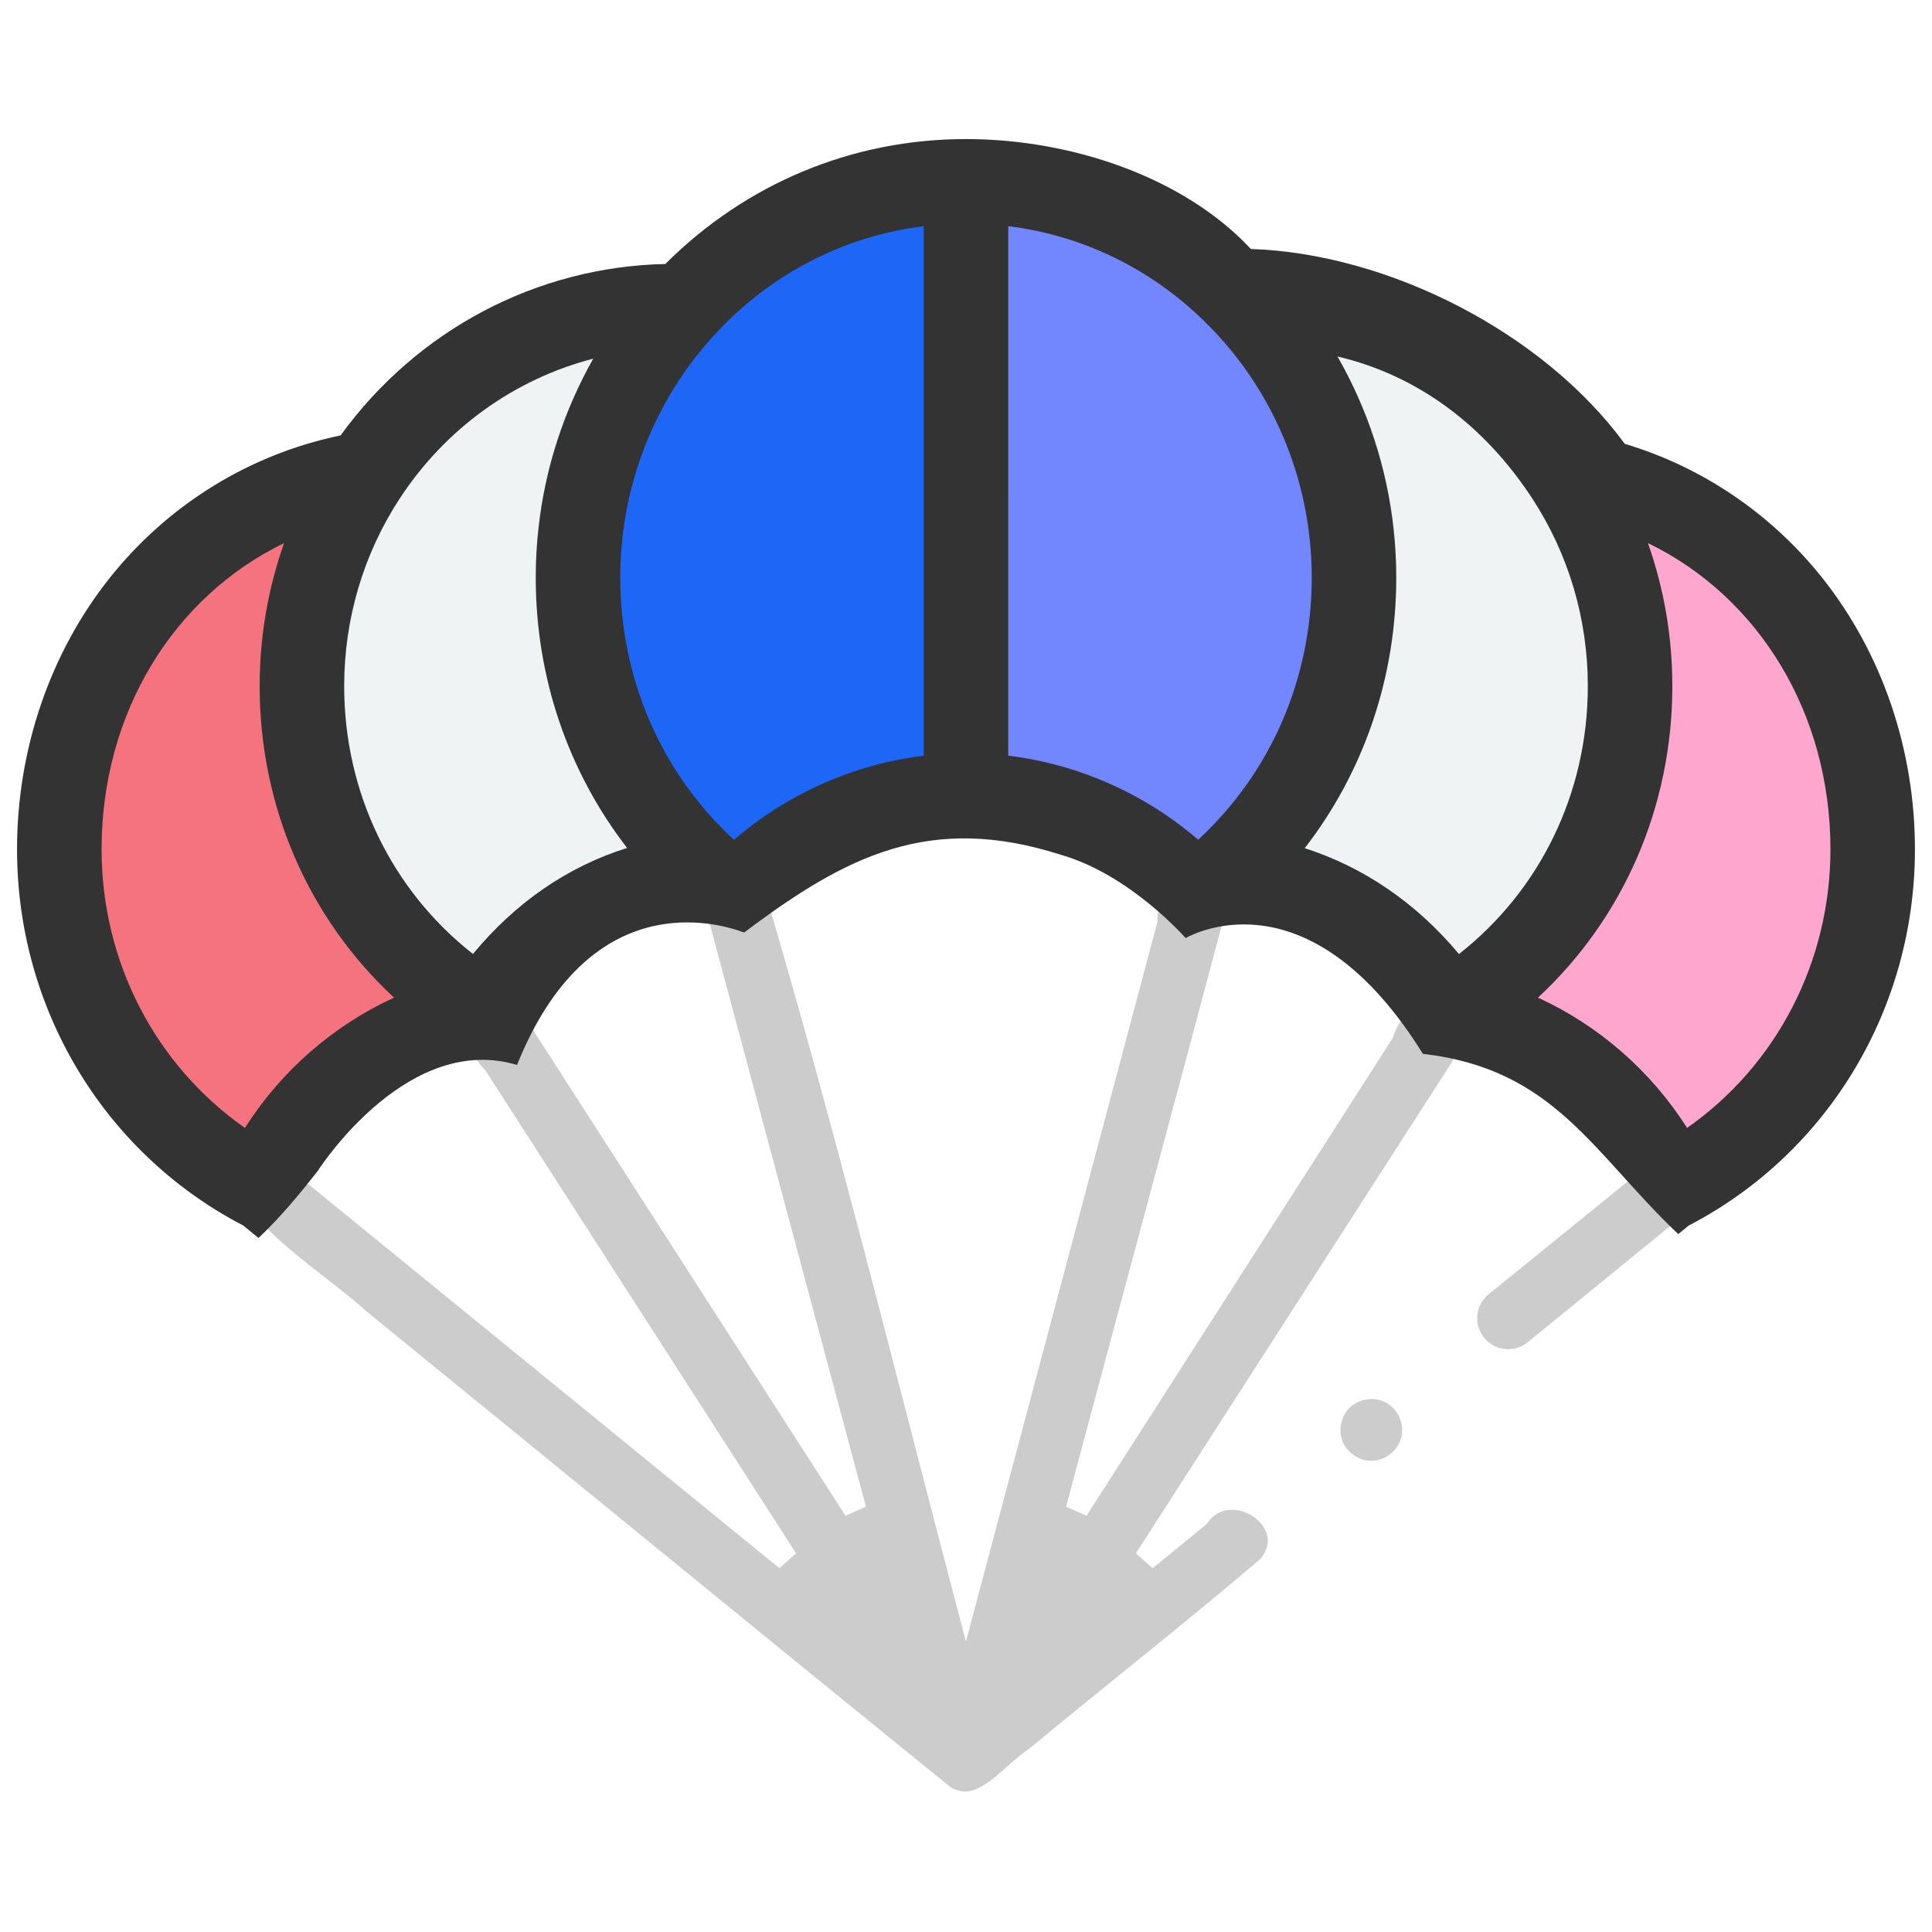
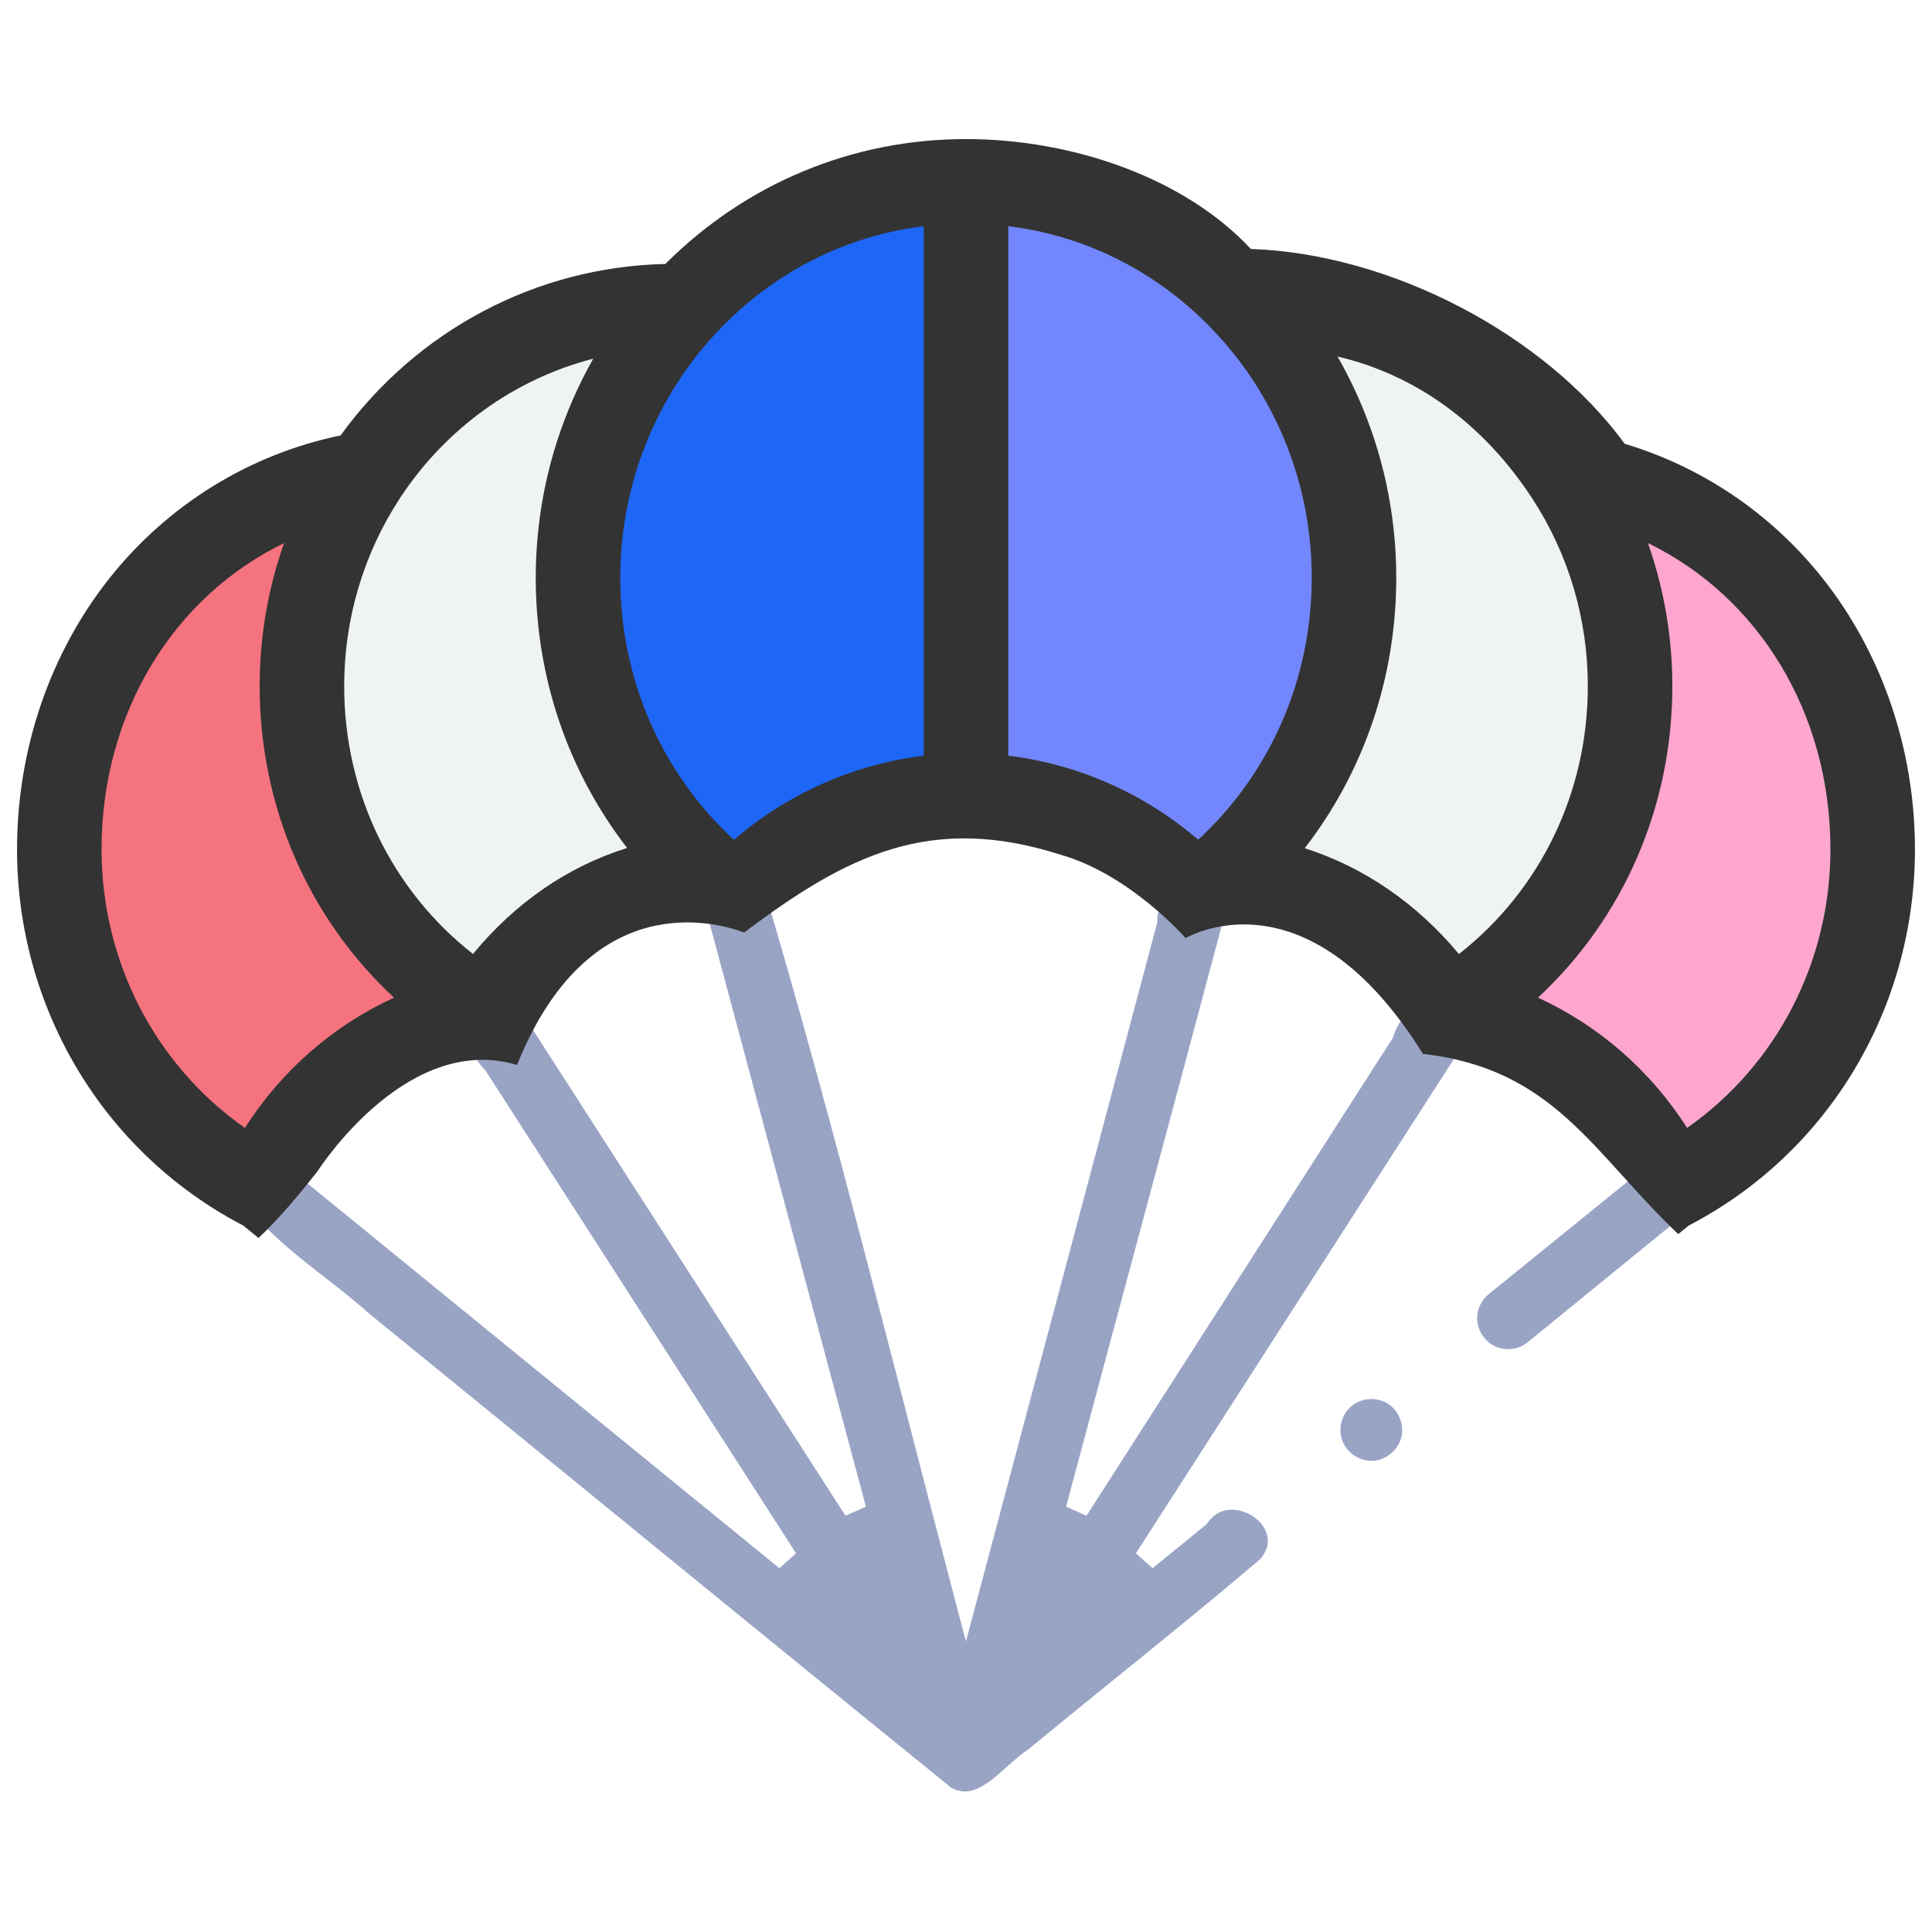
<svg xmlns="http://www.w3.org/2000/svg" xmlns:xlink="http://www.w3.org/1999/xlink" height="512pt" viewBox="0 0 512 512" width="512pt" version="1.1" id="svg11">
  <defs id="defs11">
    <linearGradient id="linearGradient26">
      <stop style="stop-color:#404040;stop-opacity:1;" offset="0.578" id="stop26" />
      <stop style="stop-color:#b6b6b6;stop-opacity:1;" offset="0.615" id="stop27" />
    </linearGradient>
    <linearGradient xlink:href="#linearGradient26" id="linearGradient27" x1="255.998" y1="5.876" x2="255.998" y2="508.839" gradientUnits="userSpaceOnUse" />
  </defs>
  <path d="m 94.309,126.006 c -45.977,8.553 -78.592,49.661 -78.592,99.072 0,38.959 21.669,72.726 53.362,89.478 10.946,-23.59 32.546,-41.016 58.441,-45.846 0.109,-0.179 -2.017,-0.337 -1.881,-0.521" fill="#f5737f" id="path1" style="stroke-width:1.12" />
  <path d="m 385.264,268.189 c 0.14,0.179 -0.871,0.341 -0.757,0.521 25.896,4.83 47.469,22.256 58.419,45.846 31.71,-16.752 53.358,-50.518 53.358,-89.478 0,-49.411 -32.585,-90.519 -78.566,-99.072" fill="#ffa6cf" id="path2" style="stroke-width:1.12" />
  <g fill="#eff3f3" id="g7" transform="matrix(1.12,0,0,1.12,-30.71977,-29.4463)">
    <path d="m 186.941,98.727 c -30.57,0 -57.516,15.902 -73.316,40.07 -9.312,14.27 -14.758,31.398 -14.758,49.84 0,32.73 17.129,61.367 42.73,77.109 11.934,-17.996 29.504,-30.316 51.973,-32.117" id="path6" />
    <path d="m 318.152,233.605 c 22.57,1.723 40.25,14.07 52.254,32.141 25.598,-15.738 42.727,-44.379 42.727,-77.109 0,-18.441 -5.441,-35.57 -14.754,-49.84 C 382.578,114.633 357.637,98.73 327.062,98.73" id="path7" />
  </g>
  <path d="m 182.001,80.169 c -15.343,16.214 -25.598,37.459 -28.166,61.062 -0.446,3.881 -0.661,7.809 -0.661,11.812 0,34.282 16.096,64.706 40.994,83.86 0.446,0.048 0.866,0.144 1.291,0.214 1.299,-1.369 2.638,-2.708 4.025,-3.977 13.387,-12.447 30.726,-20.519 49.879,-22.076 2.183,-0.158 4.41,-0.254 6.637,-0.254 V 48.052 c -29.059,0 -55.313,12.307 -73.999,32.117 z m 0,0" fill="#60a4ff" id="path8" style="stroke-width:1.12;fill:#1e66f5;fill-opacity:1" />
  <path d="m 358.191,141.463 c -2.52,-23.669 -12.775,-44.984 -28.14,-61.224 C 311.366,60.381 285.085,48.052 256,48.052 V 210.811 h 0.026 c 2.354,0 4.681,0.096 6.991,0.28 19.171,1.627 36.514,9.791 49.879,22.33 1.295,1.199 2.542,2.45 3.763,3.741 0.354,-0.07 0.709,-0.136 1.085,-0.162 24.942,-19.176 41.081,-49.652 41.081,-83.956 0,-3.902 -0.21,-7.787 -0.634,-11.581 z m 0,0" fill="#9bc6ff" id="path9" style="stroke-width:1.12;fill:#7287fd;fill-opacity:1" />
  <path id="path29" style="fill:url(#linearGradient27);stroke-width:1.12;fill-rule:nonzero" d="M 416.432 296.861 C 414.793 295.185 413.214 293.647 411.715 292.305 L 408.697 290.676 C 411.412 292.548 413.997 294.616 416.432 296.861 z " />
  <g id="g29">
-     <path style="baseline-shift:baseline;display:inline;overflow:visible;vector-effect:none;enable-background:accumulate;stop-color:#000000;stop-opacity:1;opacity:1;fill:#cccccc" d="m 362.807,370.781 c 1.702,-0.128 3.44,0.256 4.926,1.18 l 0.002,0.002 c 2.822,1.752 4.365,5.303 3.709,8.557 -0.756,3.749 -4.211,6.609 -8.037,6.609 -3.376,0 -6.574,-2.266 -7.719,-5.445 -1.122,-3.128 -0.131,-6.869 2.408,-9.002 l 0.002,-0.002 0.002,-0.002 c 1.34,-1.129 3.005,-1.769 4.707,-1.896 z" id="path41" />
-     <path style="baseline-shift:baseline;display:inline;overflow:visible;vector-effect:none;enable-background:accumulate;stop-color:#000000;stop-opacity:1;opacity:1;fill:#cccccc" d="m 188.041,234.828 c 4.506,-0.345 11.754,1.545 15.412,3.908 18.064,61.275 33.365,123.399 49.646,185.293 l 2.885,10.965 2.916,-10.957 c 15.9,-59.748 31.799,-119.498 47.699,-179.246 l 0.111,-0.412 -0.01,-0.426 c -0.052,-2.303 0.609,-3.202 1.854,-4.021 1.245,-0.82 3.376,-1.306 5.762,-1.199 2.386,0.106 4.973,0.776 6.963,1.756 1.593,0.784 2.559,1.72 3.105,2.488 -13.827,52.099 -27.93,104.197 -41.865,156.309 l 5.424,2.395 c 26.985,-42.097 53.969,-84.196 80.953,-126.293 l 0.201,-0.312 0.117,-0.354 c 1.424,-4.253 3.158,-5.679 5.182,-6.076 1.907,-0.374 4.886,0.482 8.432,2.785 0.693,1.79 1.533,3.54 2.18,5.037 0.796,1.843 0.891,3.093 0.789,3.404 l -84.77,131.773 4.42,3.949 14.291,-11.652 0.234,-0.332 c 1.674,-2.361 3.624,-3.284 5.766,-3.482 2.141,-0.198 4.506,0.483 6.4,1.773 1.895,1.291 3.247,3.13 3.678,5.012 0.422,1.844 0.12,3.824 -1.752,6.197 -20.12,17.119 -40.98,33.515 -61.463,50.422 l 0.248,-0.184 c -4.121,2.742 -7.64,6.685 -11.09,9.076 -1.725,1.196 -3.359,1.98 -4.889,2.234 -1.485,0.247 -2.937,0.069 -4.795,-0.906 C 200.575,432.039 149.308,390.004 97.885,348.158 86.693,338.167 73.918,330.592 65.479,319.525 l -0.07,-0.092 -0.076,-0.086 c -3.362,-3.767 -3.738,-6.018 -3.617,-6.551 0.06,-0.267 0.132,-0.421 0.604,-0.744 0.471,-0.323 1.347,-0.685 2.504,-0.914 4.587,-0.907 13.144,0.632 17.062,2.814 41.554,33.88 83.11,67.76 124.664,101.641 l 4.418,-3.947 c -27.392,-42.583 -54.783,-85.167 -82.176,-127.75 l -0.17,-0.262 -0.219,-0.223 c -2.26,-2.29 -2.506,-3.614 -2.393,-4.393 0.113,-0.779 0.824,-1.822 2.504,-2.951 2.898,-1.948 7.848,-3.414 11.896,-4.422 27.883,43.346 55.767,86.691 83.65,130.037 l 5.42,-2.4 C 216.365,350.396 200.241,290.075 187.123,241.184 l -0.164,-0.607 -0.393,-0.49 c -1.191,-1.487 -1.782,-2.653 -1.984,-3.338 -0.202,-0.685 -0.101,-0.767 -0.074,-0.818 0.054,-0.102 1.145,-0.919 3.533,-1.102 z" id="path40" />
-     <path style="baseline-shift:baseline;display:inline;overflow:visible;vector-effect:none;enable-background:accumulate;stop-color:#000000;stop-opacity:1;opacity:1;fill:#cccccc" d="m 439.822,310.348 c 2.203,-0.097 4.538,0.022 6.359,0.418 1.822,0.395 2.964,1.11 3.271,1.527 0.02,0.028 0.391,2.058 -0.688,4.682 -1.079,2.624 -3.184,5.611 -5.867,7.713 l -0.023,0.018 -38.01,30.992 c -1.53,1.25 -3.348,1.844 -5.172,1.844 -2.387,0 -4.731,-1.013 -6.363,-3.016 -2.883,-3.539 -2.364,-8.652 1.176,-11.539 l 39.143,-31.738 c 0.203,-0.068 0.235,-0.095 0.549,-0.172 1.319,-0.322 3.422,-0.632 5.625,-0.729 z" id="path42" />
+     <path style="baseline-shift:baseline;display:inline;overflow:visible;vector-effect:none;enable-background:accumulate;stop-color:#000000;stop-opacity:1;opacity:1;fill:#99a4c5;fill-opacity:1" d="m 362.807,370.781 c 1.702,-0.128 3.44,0.256 4.926,1.18 l 0.002,0.002 c 2.822,1.752 4.365,5.303 3.709,8.557 -0.756,3.749 -4.211,6.609 -8.037,6.609 -3.376,0 -6.574,-2.266 -7.719,-5.445 -1.122,-3.128 -0.131,-6.869 2.408,-9.002 l 0.002,-0.002 0.002,-0.002 c 1.34,-1.129 3.005,-1.769 4.707,-1.896 z" id="path41" />
+     <path style="baseline-shift:baseline;display:inline;overflow:visible;vector-effect:none;enable-background:accumulate;stop-color:#000000;stop-opacity:1;opacity:1;fill:#99a4c5;fill-opacity:1" d="m 188.041,234.828 c 4.506,-0.345 11.754,1.545 15.412,3.908 18.064,61.275 33.365,123.399 49.646,185.293 l 2.885,10.965 2.916,-10.957 c 15.9,-59.748 31.799,-119.498 47.699,-179.246 l 0.111,-0.412 -0.01,-0.426 c -0.052,-2.303 0.609,-3.202 1.854,-4.021 1.245,-0.82 3.376,-1.306 5.762,-1.199 2.386,0.106 4.973,0.776 6.963,1.756 1.593,0.784 2.559,1.72 3.105,2.488 -13.827,52.099 -27.93,104.197 -41.865,156.309 l 5.424,2.395 c 26.985,-42.097 53.969,-84.196 80.953,-126.293 l 0.201,-0.312 0.117,-0.354 c 1.424,-4.253 3.158,-5.679 5.182,-6.076 1.907,-0.374 4.886,0.482 8.432,2.785 0.693,1.79 1.533,3.54 2.18,5.037 0.796,1.843 0.891,3.093 0.789,3.404 l -84.77,131.773 4.42,3.949 14.291,-11.652 0.234,-0.332 c 1.674,-2.361 3.624,-3.284 5.766,-3.482 2.141,-0.198 4.506,0.483 6.4,1.773 1.895,1.291 3.247,3.13 3.678,5.012 0.422,1.844 0.12,3.824 -1.752,6.197 -20.12,17.119 -40.98,33.515 -61.463,50.422 l 0.248,-0.184 c -4.121,2.742 -7.64,6.685 -11.09,9.076 -1.725,1.196 -3.359,1.98 -4.889,2.234 -1.485,0.247 -2.937,0.069 -4.795,-0.906 C 200.575,432.039 149.308,390.004 97.885,348.158 86.693,338.167 73.918,330.592 65.479,319.525 l -0.07,-0.092 -0.076,-0.086 c -3.362,-3.767 -3.738,-6.018 -3.617,-6.551 0.06,-0.267 0.132,-0.421 0.604,-0.744 0.471,-0.323 1.347,-0.685 2.504,-0.914 4.587,-0.907 13.144,0.632 17.062,2.814 41.554,33.88 83.11,67.76 124.664,101.641 l 4.418,-3.947 c -27.392,-42.583 -54.783,-85.167 -82.176,-127.75 l -0.17,-0.262 -0.219,-0.223 c -2.26,-2.29 -2.506,-3.614 -2.393,-4.393 0.113,-0.779 0.824,-1.822 2.504,-2.951 2.898,-1.948 7.848,-3.414 11.896,-4.422 27.883,43.346 55.767,86.691 83.65,130.037 l 5.42,-2.4 C 216.365,350.396 200.241,290.075 187.123,241.184 l -0.164,-0.607 -0.393,-0.49 c -1.191,-1.487 -1.782,-2.653 -1.984,-3.338 -0.202,-0.685 -0.101,-0.767 -0.074,-0.818 0.054,-0.102 1.145,-0.919 3.533,-1.102 z" id="path40" />
+     <path style="baseline-shift:baseline;display:inline;overflow:visible;vector-effect:none;enable-background:accumulate;stop-color:#000000;stop-opacity:1;opacity:1;fill:#99a4c5;fill-opacity:1" d="m 439.822,310.348 c 2.203,-0.097 4.538,0.022 6.359,0.418 1.822,0.395 2.964,1.11 3.271,1.527 0.02,0.028 0.391,2.058 -0.688,4.682 -1.079,2.624 -3.184,5.611 -5.867,7.713 l -0.023,0.018 -38.01,30.992 c -1.53,1.25 -3.348,1.844 -5.172,1.844 -2.387,0 -4.731,-1.013 -6.363,-3.016 -2.883,-3.539 -2.364,-8.652 1.176,-11.539 l 39.143,-31.738 c 0.203,-0.068 0.235,-0.095 0.549,-0.172 1.319,-0.322 3.422,-0.632 5.625,-0.729 z" id="path42" />
  </g>
  <path id="path27" style="fill:#333333;fill-rule:nonzero;stroke-width:1.12" d="m 256,36.853 c -30.131,0 -58.288,11.734 -79.682,33.105 -34.151,0.731 -65.818,17.501 -86.061,45.435 -24.098,4.974 -45.788,18.361 -61.263,37.865 -15.785,19.902 -24.479,45.404 -24.479,71.82 0,41.961 22.732,80.04 59.329,99.378 0.184,0.096 0.369,0.189 0.557,0.272 l 4.11,3.352 c 5.727,-5.396 10.982,-11.747 15.724,-17.812 1.7,-2.605 24.479,-36.511 52.785,-28.047 19.14,-47.636 53.085,-37.771 60.188,-35.088 27.185,-20.498 49.384,-31.646 83.892,-20.616 18.43,5.257 33.098,22.085 33.098,22.085 3.225,-1.781 33.413,-16.709 62.89,30.68 34.842,3.998 45.001,26.242 67.66,47.767 l 2.842,-2.316 c 0.193,-0.087 0.38,-0.181 0.564,-0.277 36.592,-19.324 59.325,-57.404 59.325,-99.378 0,-26.416 -8.688,-51.918 -24.464,-71.815 C 469.461,136.165 451.121,123.766 430.572,117.615 409.125,88.29 368.189,67.2 331.491,65.981 313.965,47.133 284.21,36.853 256,36.853 Z m -11.2,23.087 V 200.272 c -18.498,2.249 -36.138,10.076 -50.287,22.291 -19.254,-17.762 -30.139,-42.652 -30.139,-69.519 0,-3.592 0.197,-7.136 0.595,-10.601 2.218,-20.388 11.157,-39.769 25.166,-54.574 l 0.013,-0.012 c 14.774,-15.667 33.871,-25.353 54.652,-27.917 z m 22.4,0 c 20.807,2.568 39.922,12.275 54.713,27.999 14.035,14.831 22.964,34.262 25.138,54.71 l 0.009,0.06 c 0.376,3.356 0.565,6.834 0.565,10.334 0,26.836 -10.869,51.712 -30.088,69.492 -14.21,-12.224 -31.827,-20.029 -50.338,-22.273 z m 87.255,34.54 c 20.729,4.847 38.652,17.799 51.628,37.648 9.621,14.739 14.706,31.924 14.706,49.699 0,28.249 -12.6,54.111 -34.151,71.002 -11.257,-13.488 -25.231,-23.053 -40.872,-28.049 15.641,-20.208 24.259,-45.206 24.259,-71.736 0,-4.323 -0.236,-8.623 -0.7,-12.788 -1.724,-16.157 -6.859,-31.798 -14.87,-45.776 z m -197.238,0.57 c -7.783,13.768 -12.788,29.107 -14.508,44.905 -0.486,4.244 -0.735,8.649 -0.735,13.09 0,26.512 8.607,51.484 24.217,71.67 -15.719,4.935 -29.541,14.425 -40.85,28.093 -21.538,-16.888 -34.129,-42.74 -34.129,-70.98 0,-17.767 5.083,-34.955 14.7,-49.69 12.219,-18.686 30.564,-31.728 51.306,-37.087 z m 279.501,48.873 c 29.291,14.193 48.366,44.987 48.366,81.155 0,29.872 -14.316,57.256 -37.985,73.828 -9.673,-15.181 -23.449,-27.159 -39.514,-34.526 22.592,-20.974 35.603,-50.545 35.603,-82.553 0,-13.042 -2.205,-25.834 -6.47,-37.904 z m -361.44,0.009 c -4.261,12.071 -6.467,24.858 -6.467,37.896 0,32.012 13.012,61.582 35.613,82.56 -16.069,7.363 -29.851,19.342 -39.52,34.519 -23.673,-16.581 -37.988,-43.964 -37.988,-73.828 0,-36.159 19.076,-66.945 48.362,-81.146 z" />
</svg>
